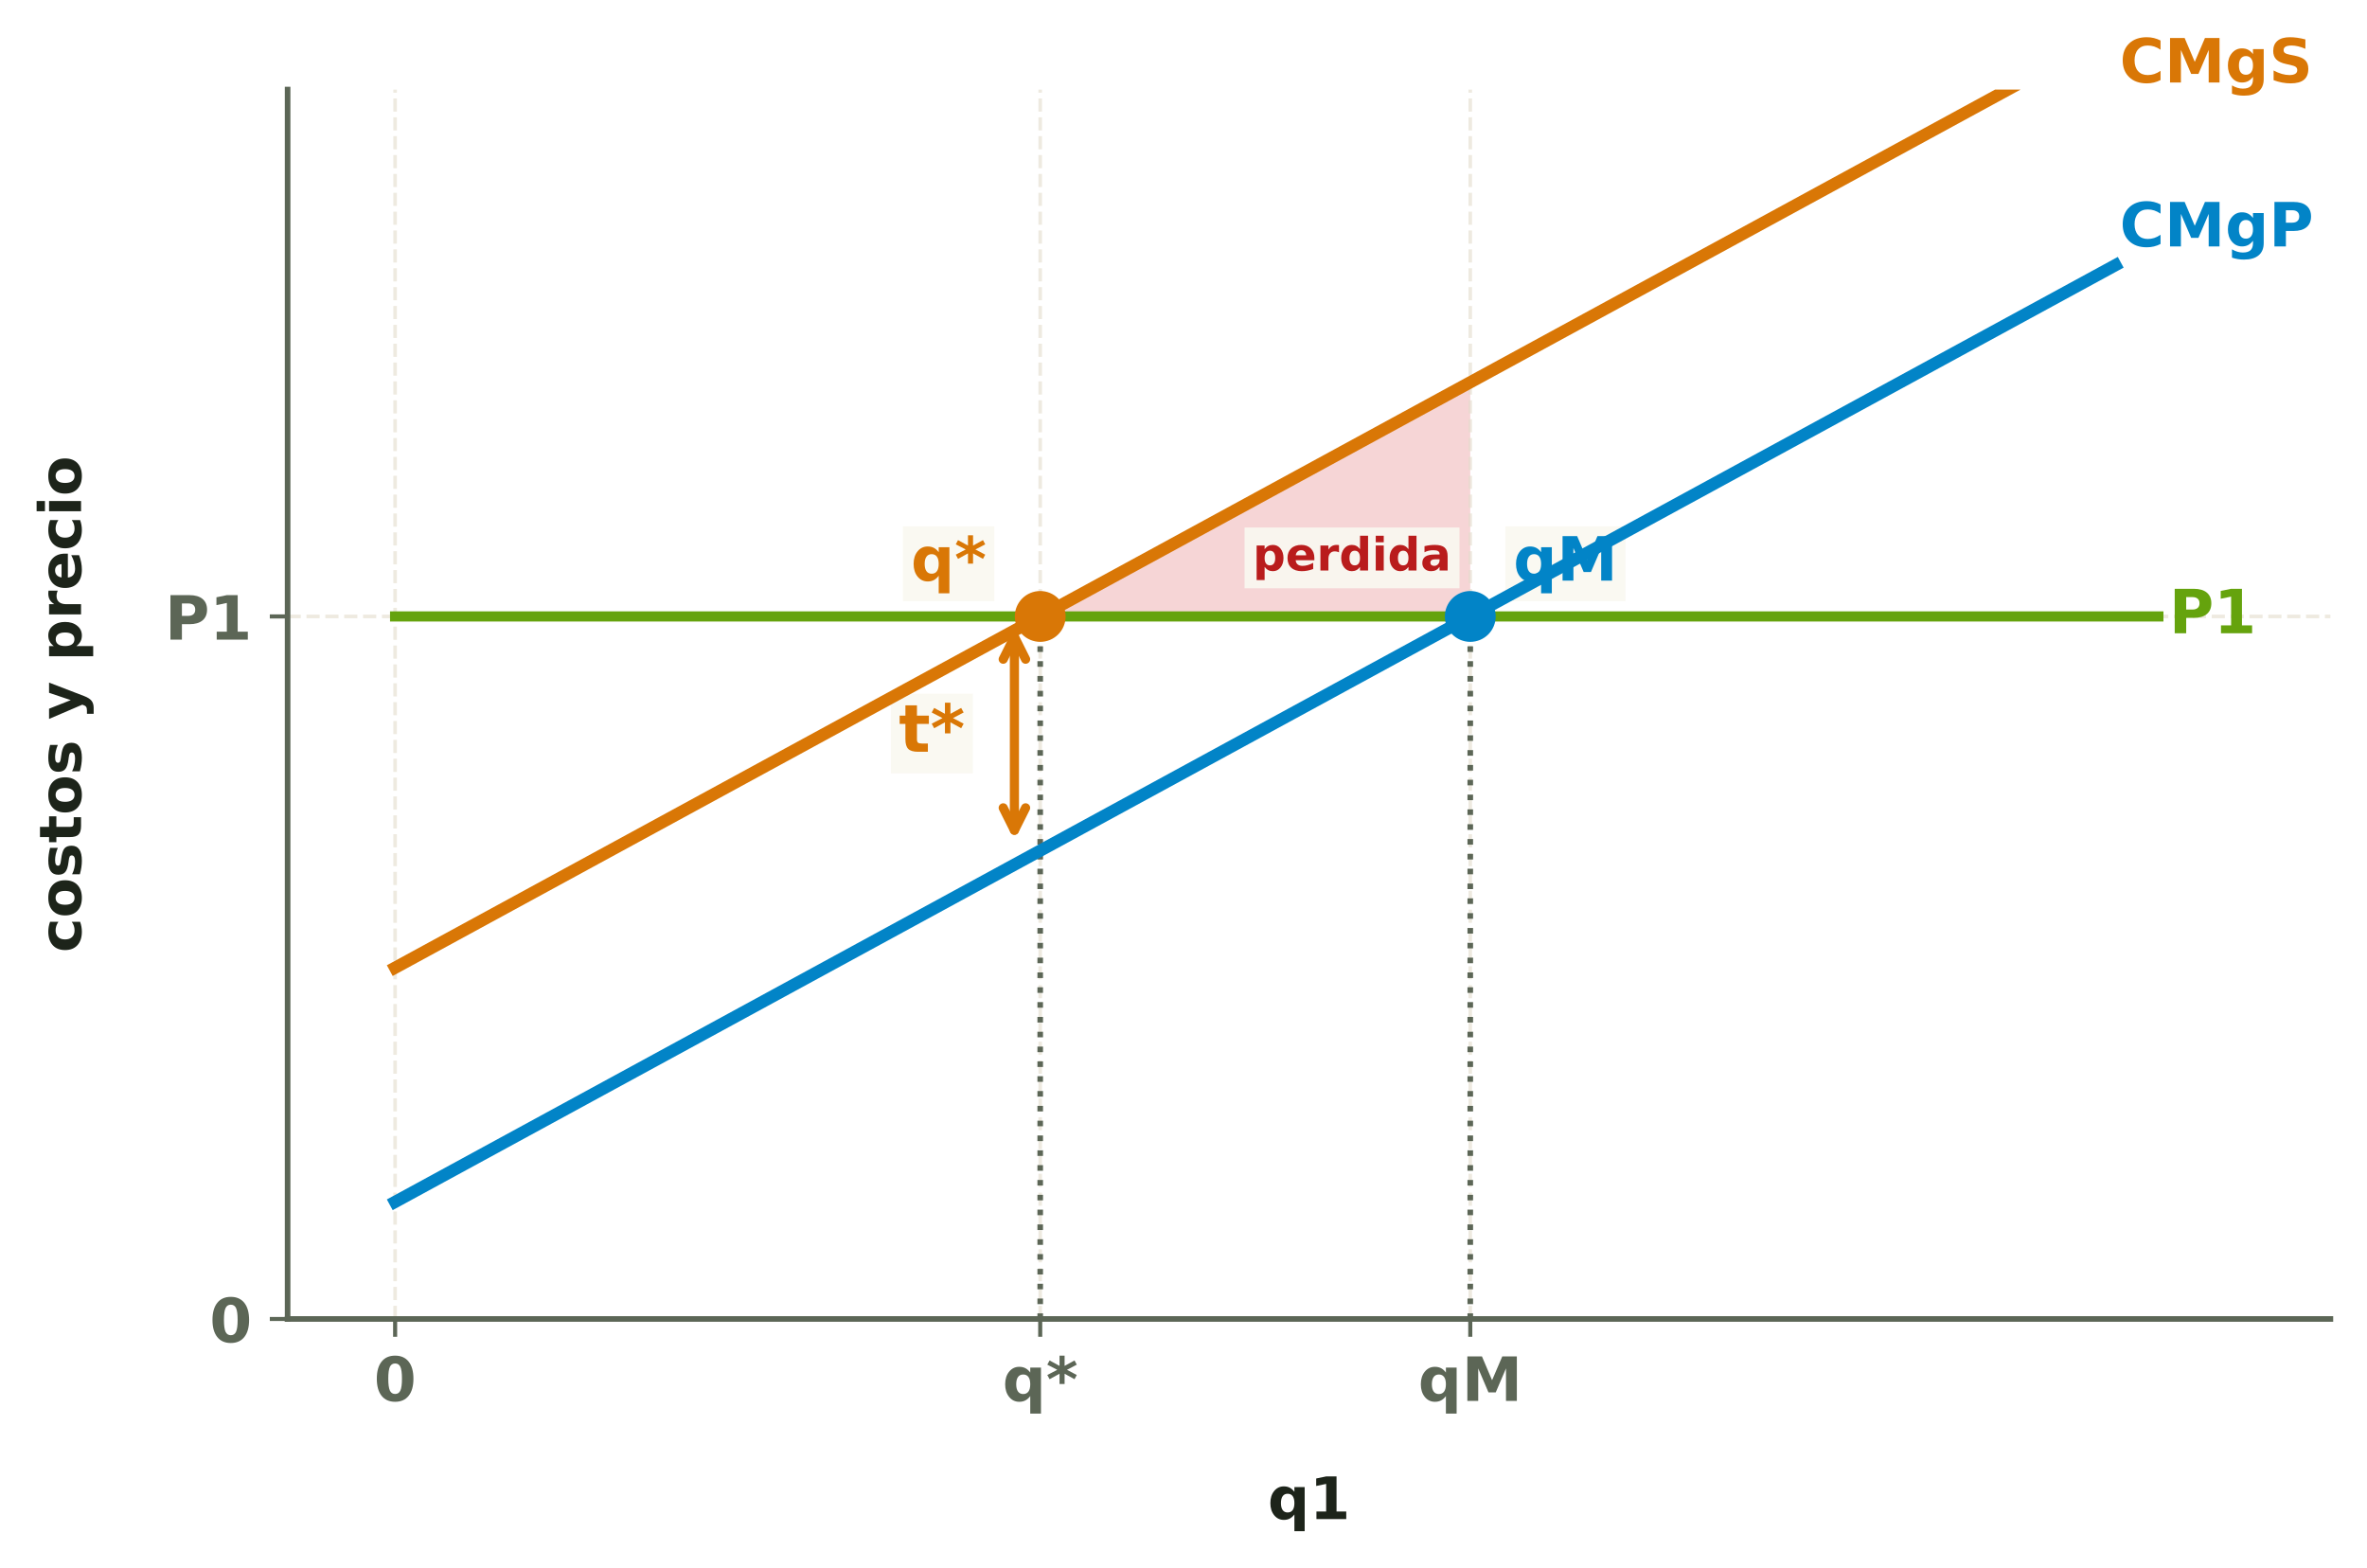
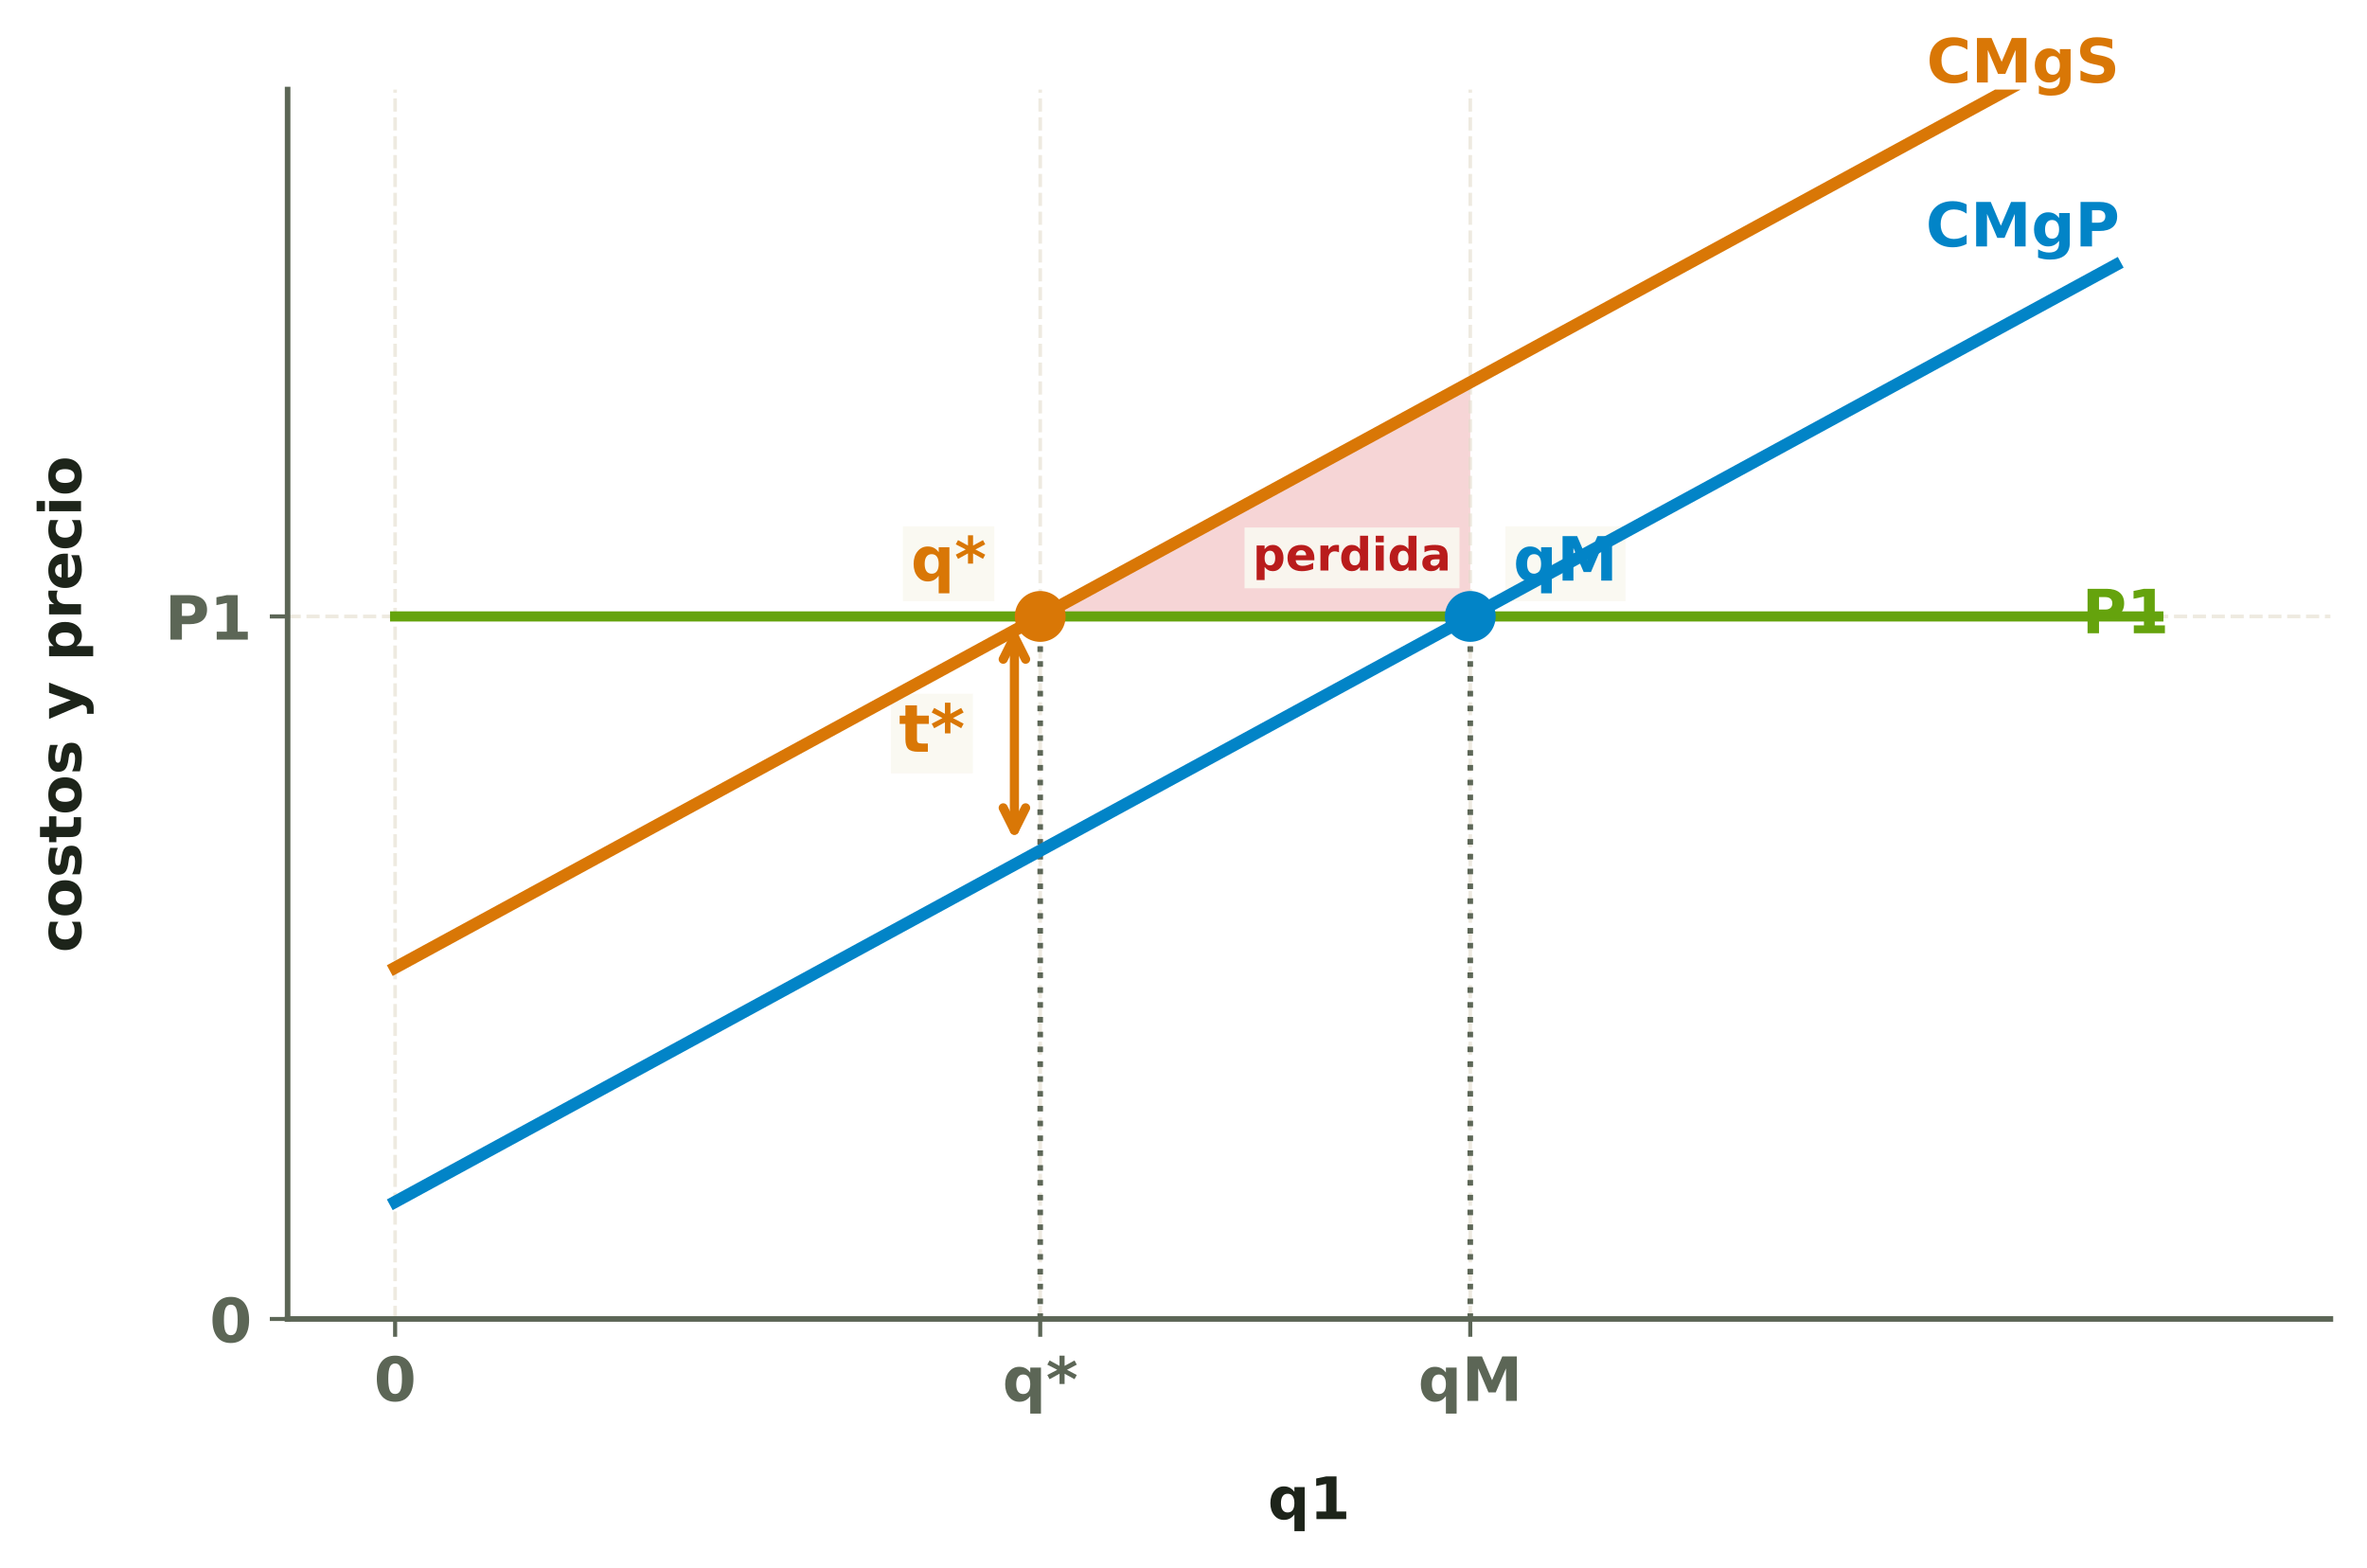
<svg xmlns="http://www.w3.org/2000/svg" xmlns:xlink="http://www.w3.org/1999/xlink" width="465.525pt" height="308.332pt" viewBox="0 0 465.525 308.332" version="1.1">
  <defs>
    <style type="text/css">*{stroke-linejoin: round; stroke-linecap: butt}</style>
  </defs>
  <g id="figure_1">
    <g id="patch_1">
      <path d="M 0 308.332  L 465.525 308.332  L 465.525 -0  L 0 -0  L 0 308.332  z " style="fill: none; opacity: 0" />
    </g>
    <g id="axes_1">
      <g id="patch_2">
        <path d="M 56.565 259.388  L 458.325 259.388  L 458.325 17.612  L 56.565 17.612  L 56.565 259.388  z " style="fill: none" />
      </g>
      <g id="patch_3">
        <path d="M 204.582 121.23  L 289.163 121.23  L 289.163 75.178  z " clip-path="url(#p4f5638dac7)" style="fill: #f6d5d6" />
      </g>
      <g id="matplotlib.axis_1">
        <g id="xtick_1">
          <g id="line2d_1">
            <path d="M 77.71 259.388  L 77.71 17.612  " clip-path="url(#p4f5638dac7)" style="fill: none; stroke-dasharray: 2.59,1.12; stroke-dashoffset: 0; stroke: #e2dccb; stroke-opacity: 0.6; stroke-width: 0.7" />
          </g>
          <g id="line2d_2">
            <defs>
              <path id="m096bc9ec4f" d="M 0 0  L 0 3.5  " style="stroke: #5c6656; stroke-width: 0.8" />
            </defs>
            <g>
              <use xlink:href="#m096bc9ec4f" x="77.71" y="259.388" style="fill: #5c6656; stroke: #5c6656; stroke-width: 0.8" />
            </g>
          </g>
          <g id="text_1">
            <g style="fill: #5c6656" transform="translate(73.53526 275.5063) scale(0.12 -0.12)">
              <defs>
                <path id="DejaVuSans-Bold-30" d="M 2944 2338  Q 2944 3213 2780 3570  Q 2616 3928 2228 3928  Q 1841 3928 1675 3570  Q 1509 3213 1509 2338  Q 1509 1453 1675 1090  Q 1841 728 2228 728  Q 2613 728 2778 1090  Q 2944 1453 2944 2338  z M 4147 2328  Q 4147 1169 3647 539  Q 3147 -91 2228 -91  Q 1306 -91 806 539  Q 306 1169 306 2328  Q 306 3491 806 4120  Q 1306 4750 2228 4750  Q 3147 4750 3647 4120  Q 4147 3491 4147 2328  z " transform="scale(0.015625)" />
              </defs>
              <use xlink:href="#DejaVuSans-Bold-30" />
            </g>
          </g>
        </g>
        <g id="xtick_2">
          <g id="line2d_3">
            <path d="M 204.582 259.388  L 204.582 17.612  " clip-path="url(#p4f5638dac7)" style="fill: none; stroke-dasharray: 2.59,1.12; stroke-dashoffset: 0; stroke: #e2dccb; stroke-opacity: 0.6; stroke-width: 0.7" />
          </g>
          <g id="line2d_4">
            <g>
              <use xlink:href="#m096bc9ec4f" x="204.582" y="259.388" style="fill: #5c6656; stroke: #5c6656; stroke-width: 0.8" />
            </g>
          </g>
          <g id="text_2">
            <g style="fill: #5c6656" transform="translate(197.149 275.5063) scale(0.12 -0.12)">
              <defs>
                <path id="DejaVuSans-Bold-71" d="M 2181 2772  Q 1825 2772 1636 2509  Q 1447 2247 1447 1747  Q 1447 1247 1636 984  Q 1825 722 2181 722  Q 2541 722 2730 984  Q 2919 1247 2919 1747  Q 2919 2247 2730 2509  Q 2541 2772 2181 2772  z M 2919 506  Q 2688 197 2409 53  Q 2131 -91 1766 -91  Q 1119 -91 703 423  Q 288 938 288 1747  Q 288 2556 703 3067  Q 1119 3578 1766 3578  Q 2131 3578 2409 3434  Q 2688 3291 2919 2981  L 2919 3500  L 4044 3500  L 4044 -1331  L 2919 -1331  L 2919 506  z " transform="scale(0.015625)" />
                <path id="DejaVuSans-Bold-2a" d="M 3219 3803  L 2188 3263  L 3219 2719  L 2981 2278  L 1941 2853  L 1941 1778  L 1409 1778  L 1409 2853  L 366 2278  L 128 2719  L 1172 3263  L 128 3803  L 366 4244  L 1409 3675  L 1409 4750  L 1941 4750  L 1941 3675  L 2981 4244  L 3219 3803  z " transform="scale(0.015625)" />
              </defs>
              <use xlink:href="#DejaVuSans-Bold-71" />
              <use xlink:href="#DejaVuSans-Bold-2a" x="71.582" />
            </g>
          </g>
        </g>
        <g id="xtick_3">
          <g id="line2d_5">
            <path d="M 289.163 259.388  L 289.163 17.612  " clip-path="url(#p4f5638dac7)" style="fill: none; stroke-dasharray: 2.59,1.12; stroke-dashoffset: 0; stroke: #e2dccb; stroke-opacity: 0.6; stroke-width: 0.7" />
          </g>
          <g id="line2d_6">
            <g>
              <use xlink:href="#m096bc9ec4f" x="289.163" y="259.388" style="fill: #5c6656; stroke: #5c6656; stroke-width: 0.8" />
            </g>
          </g>
          <g id="text_3">
            <g style="fill: #5c6656" transform="translate(278.897 275.5063) scale(0.12 -0.12)">
              <defs>
                <path id="DejaVuSans-Bold-4d" d="M 588 4666  L 2119 4666  L 3181 2169  L 4250 4666  L 5778 4666  L 5778 0  L 4641 0  L 4641 3413  L 3566 897  L 2803 897  L 1728 3413  L 1728 0  L 588 0  L 588 4666  z " transform="scale(0.015625)" />
              </defs>
              <use xlink:href="#DejaVuSans-Bold-71" />
              <use xlink:href="#DejaVuSans-Bold-4d" x="71.582" />
            </g>
          </g>
        </g>
        <g id="text_4">
          <g style="fill: #1d241a" transform="translate(249.3282 298.7401) scale(0.115 -0.115)">
            <defs>
              <path id="DejaVuSans-Bold-31" d="M 750 831  L 1813 831  L 1813 3847  L 722 3622  L 722 4441  L 1806 4666  L 2950 4666  L 2950 831  L 4013 831  L 4013 0  L 750 0  L 750 831  z " transform="scale(0.015625)" />
            </defs>
            <use xlink:href="#DejaVuSans-Bold-71" />
            <use xlink:href="#DejaVuSans-Bold-31" x="71.582" />
          </g>
        </g>
      </g>
      <g id="matplotlib.axis_2">
        <g id="ytick_1">
          <g id="line2d_7">
            <path d="M 56.565 259.388  L 458.325 259.388  " clip-path="url(#p4f5638dac7)" style="fill: none; stroke-dasharray: 2.59,1.12; stroke-dashoffset: 0; stroke: #e2dccb; stroke-opacity: 0.6; stroke-width: 0.7" />
          </g>
          <g id="line2d_8">
            <defs>
              <path id="m035c01e7cd" d="M 0 0  L -3.5 0  " style="stroke: #5c6656; stroke-width: 0.8" />
            </defs>
            <g>
              <use xlink:href="#m035c01e7cd" x="56.565" y="259.388" style="fill: #5c6656; stroke: #5c6656; stroke-width: 0.8" />
            </g>
          </g>
          <g id="text_5">
            <g style="fill: #5c6656" transform="translate(41.21531 263.9472) scale(0.12 -0.12)">
              <use xlink:href="#DejaVuSans-Bold-30" />
            </g>
          </g>
        </g>
        <g id="ytick_2">
          <g id="line2d_9">
            <path d="M 56.565 121.23  L 458.325 121.23  " clip-path="url(#p4f5638dac7)" style="fill: none; stroke-dasharray: 2.59,1.12; stroke-dashoffset: 0; stroke: #e2dccb; stroke-opacity: 0.6; stroke-width: 0.7" />
          </g>
          <g id="line2d_10">
            <g>
              <use xlink:href="#m035c01e7cd" x="56.565" y="121.23" style="fill: #5c6656; stroke: #5c6656; stroke-width: 0.8" />
            </g>
          </g>
          <g id="text_6">
            <g style="fill: #5c6656" transform="translate(32.41969 125.7895) scale(0.12 -0.12)">
              <defs>
                <path id="DejaVuSans-Bold-50" d="M 588 4666  L 2584 4666  Q 3475 4666 3951 4270  Q 4428 3875 4428 3144  Q 4428 2409 3951 2014  Q 3475 1619 2584 1619  L 1791 1619  L 1791 0  L 588 0  L 588 4666  z M 1791 3794  L 1791 2491  L 2456 2491  Q 2806 2491 2997 2661  Q 3188 2831 3188 3144  Q 3188 3456 2997 3625  Q 2806 3794 2456 3794  L 1791 3794  z " transform="scale(0.015625)" />
              </defs>
              <use xlink:href="#DejaVuSans-Bold-50" />
              <use xlink:href="#DejaVuSans-Bold-31" x="73.291" />
            </g>
          </g>
        </g>
        <g id="text_7">
          <g style="fill: #1d241a" transform="translate(15.9382 187.3356) rotate(-90) scale(0.115 -0.115)">
            <defs>
              <path id="DejaVuSans-Bold-63" d="M 3366 3391  L 3366 2478  Q 3138 2634 2908 2709  Q 2678 2784 2431 2784  Q 1963 2784 1702 2511  Q 1441 2238 1441 1747  Q 1441 1256 1702 982  Q 1963 709 2431 709  Q 2694 709 2930 787  Q 3166 866 3366 1019  L 3366 103  Q 3103 6 2833 -42  Q 2563 -91 2291 -91  Q 1344 -91 809 395  Q 275 881 275 1747  Q 275 2613 809 3098  Q 1344 3584 2291 3584  Q 2566 3584 2833 3536  Q 3100 3488 3366 3391  z " transform="scale(0.015625)" />
              <path id="DejaVuSans-Bold-6f" d="M 2203 2784  Q 1831 2784 1636 2517  Q 1441 2250 1441 1747  Q 1441 1244 1636 976  Q 1831 709 2203 709  Q 2569 709 2762 976  Q 2956 1244 2956 1747  Q 2956 2250 2762 2517  Q 2569 2784 2203 2784  z M 2203 3584  Q 3106 3584 3614 3096  Q 4122 2609 4122 1747  Q 4122 884 3614 396  Q 3106 -91 2203 -91  Q 1297 -91 786 396  Q 275 884 275 1747  Q 275 2609 786 3096  Q 1297 3584 2203 3584  z " transform="scale(0.015625)" />
              <path id="DejaVuSans-Bold-73" d="M 3272 3391  L 3272 2541  Q 2913 2691 2578 2766  Q 2244 2841 1947 2841  Q 1628 2841 1473 2761  Q 1319 2681 1319 2516  Q 1319 2381 1436 2309  Q 1553 2238 1856 2203  L 2053 2175  Q 2913 2066 3209 1816  Q 3506 1566 3506 1031  Q 3506 472 3093 190  Q 2681 -91 1863 -91  Q 1516 -91 1145 -36  Q 775 19 384 128  L 384 978  Q 719 816 1070 734  Q 1422 653 1784 653  Q 2113 653 2278 743  Q 2444 834 2444 1013  Q 2444 1163 2330 1236  Q 2216 1309 1875 1350  L 1678 1375  Q 931 1469 631 1722  Q 331 1975 331 2491  Q 331 3047 712 3315  Q 1094 3584 1881 3584  Q 2191 3584 2531 3537  Q 2872 3491 3272 3391  z " transform="scale(0.015625)" />
              <path id="DejaVuSans-Bold-74" d="M 1759 4494  L 1759 3500  L 2913 3500  L 2913 2700  L 1759 2700  L 1759 1216  Q 1759 972 1856 886  Q 1953 800 2241 800  L 2816 800  L 2816 0  L 1856 0  Q 1194 0 917 276  Q 641 553 641 1216  L 641 2700  L 84 2700  L 84 3500  L 641 3500  L 641 4494  L 1759 4494  z " transform="scale(0.015625)" />
              <path id="DejaVuSans-Bold-20" transform="scale(0.015625)" />
              <path id="DejaVuSans-Bold-79" d="M 78 3500  L 1197 3500  L 2138 1125  L 2938 3500  L 4056 3500  L 2584 -331  Q 2363 -916 2067 -1148  Q 1772 -1381 1288 -1381  L 641 -1381  L 641 -647  L 991 -647  Q 1275 -647 1404 -556  Q 1534 -466 1606 -231  L 1638 -134  L 78 3500  z " transform="scale(0.015625)" />
              <path id="DejaVuSans-Bold-70" d="M 1656 506  L 1656 -1331  L 538 -1331  L 538 3500  L 1656 3500  L 1656 2988  Q 1888 3294 2169 3439  Q 2450 3584 2816 3584  Q 3463 3584 3878 3070  Q 4294 2556 4294 1747  Q 4294 938 3878 423  Q 3463 -91 2816 -91  Q 2450 -91 2169 54  Q 1888 200 1656 506  z M 2400 2772  Q 2041 2772 1848 2508  Q 1656 2244 1656 1747  Q 1656 1250 1848 986  Q 2041 722 2400 722  Q 2759 722 2948 984  Q 3138 1247 3138 1747  Q 3138 2247 2948 2509  Q 2759 2772 2400 2772  z " transform="scale(0.015625)" />
              <path id="DejaVuSans-Bold-72" d="M 3138 2547  Q 2991 2616 2845 2648  Q 2700 2681 2553 2681  Q 2122 2681 1889 2404  Q 1656 2128 1656 1613  L 1656 0  L 538 0  L 538 3500  L 1656 3500  L 1656 2925  Q 1872 3269 2151 3426  Q 2431 3584 2822 3584  Q 2878 3584 2943 3579  Q 3009 3575 3134 3559  L 3138 2547  z " transform="scale(0.015625)" />
              <path id="DejaVuSans-Bold-65" d="M 4031 1759  L 4031 1441  L 1416 1441  Q 1456 1047 1700 850  Q 1944 653 2381 653  Q 2734 653 3104 758  Q 3475 863 3866 1075  L 3866 213  Q 3469 63 3072 -14  Q 2675 -91 2278 -91  Q 1328 -91 801 392  Q 275 875 275 1747  Q 275 2603 792 3093  Q 1309 3584 2216 3584  Q 3041 3584 3536 3087  Q 4031 2591 4031 1759  z M 2881 2131  Q 2881 2450 2695 2645  Q 2509 2841 2209 2841  Q 1884 2841 1681 2658  Q 1478 2475 1428 2131  L 2881 2131  z " transform="scale(0.015625)" />
              <path id="DejaVuSans-Bold-69" d="M 538 3500  L 1656 3500  L 1656 0  L 538 0  L 538 3500  z M 538 4863  L 1656 4863  L 1656 3950  L 538 3950  L 538 4863  z " transform="scale(0.015625)" />
            </defs>
            <use xlink:href="#DejaVuSans-Bold-63" />
            <use xlink:href="#DejaVuSans-Bold-6f" x="59.277" />
            <use xlink:href="#DejaVuSans-Bold-73" x="127.979" />
            <use xlink:href="#DejaVuSans-Bold-74" x="187.5" />
            <use xlink:href="#DejaVuSans-Bold-6f" x="235.303" />
            <use xlink:href="#DejaVuSans-Bold-73" x="304.004" />
            <use xlink:href="#DejaVuSans-Bold-20" x="363.525" />
            <use xlink:href="#DejaVuSans-Bold-79" x="398.34" />
            <use xlink:href="#DejaVuSans-Bold-20" x="463.525" />
            <use xlink:href="#DejaVuSans-Bold-70" x="498.34" />
            <use xlink:href="#DejaVuSans-Bold-72" x="569.922" />
            <use xlink:href="#DejaVuSans-Bold-65" x="619.238" />
            <use xlink:href="#DejaVuSans-Bold-63" x="687.061" />
            <use xlink:href="#DejaVuSans-Bold-69" x="746.338" />
            <use xlink:href="#DejaVuSans-Bold-6f" x="780.615" />
          </g>
        </g>
      </g>
      <g id="line2d_11">
        <path d="M 289.163 259.388  L 289.163 121.23  " clip-path="url(#p4f5638dac7)" style="fill: none; stroke-dasharray: 1.1,1.815; stroke-dashoffset: 0; stroke: #5c6656; stroke-width: 1.1" />
      </g>
      <g id="line2d_12">
        <path d="M 204.582 259.388  L 204.582 121.23  " clip-path="url(#p4f5638dac7)" style="fill: none; stroke-dasharray: 1.1,1.815; stroke-dashoffset: 0; stroke: #5c6656; stroke-width: 1.1" />
      </g>
      <g id="patch_4">
        <path d="M 56.565 259.388  L 56.565 17.612  " style="fill: none; stroke: #5c6656; stroke-width: 1.1; stroke-linejoin: miter; stroke-linecap: square" />
      </g>
      <g id="patch_5">
        <path d="M 56.565 259.388  L 458.325 259.388  " style="fill: none; stroke: #5c6656; stroke-width: 1.1; stroke-linejoin: miter; stroke-linecap: square" />
      </g>
-       <g id="text_8">
-         <g style="fill: #0284c7" transform="translate(416.88 48.46117) scale(0.12 -0.12)">
+       <g id="end-label">
+         <g style="fill: #0284c7" transform="translate(378.7462 48.46117) scale(0.12 -0.12)">
          <defs>
            <path id="DejaVuSans-Bold-43" d="M 4288 256  Q 3956 84 3597 -3  Q 3238 -91 2847 -91  Q 1681 -91 1000 561  Q 319 1213 319 2328  Q 319 3447 1000 4098  Q 1681 4750 2847 4750  Q 3238 4750 3597 4662  Q 3956 4575 4288 4403  L 4288 3438  Q 3953 3666 3628 3772  Q 3303 3878 2944 3878  Q 2300 3878 1931 3465  Q 1563 3053 1563 2328  Q 1563 1606 1931 1193  Q 2300 781 2944 781  Q 3303 781 3628 887  Q 3953 994 4288 1222  L 4288 256  z " transform="scale(0.015625)" />
            <path id="DejaVuSans-Bold-67" d="M 2919 594  Q 2688 288 2409 144  Q 2131 0 1766 0  Q 1125 0 706 504  Q 288 1009 288 1791  Q 288 2575 706 3076  Q 1125 3578 1766 3578  Q 2131 3578 2409 3434  Q 2688 3291 2919 2981  L 2919 3500  L 4044 3500  L 4044 353  Q 4044 -491 3511 -936  Q 2978 -1381 1966 -1381  Q 1638 -1381 1331 -1331  Q 1025 -1281 716 -1178  L 716 -306  Q 1009 -475 1290 -558  Q 1572 -641 1856 -641  Q 2406 -641 2662 -400  Q 2919 -159 2919 353  L 2919 594  z M 2181 2772  Q 1834 2772 1640 2515  Q 1447 2259 1447 1791  Q 1447 1309 1634 1061  Q 1822 813 2181 813  Q 2531 813 2725 1069  Q 2919 1325 2919 1791  Q 2919 2259 2725 2515  Q 2531 2772 2181 2772  z " transform="scale(0.015625)" />
          </defs>
          <use xlink:href="#DejaVuSans-Bold-43" />
          <use xlink:href="#DejaVuSans-Bold-4d" x="73.389" />
          <use xlink:href="#DejaVuSans-Bold-67" x="172.9" />
          <use xlink:href="#DejaVuSans-Bold-50" x="244.482" />
        </g>
      </g>
-       <g id="text_9">
-         <g style="fill: #d97706" transform="translate(416.88 16.22437) scale(0.12 -0.12)">
+       <g id="end-label">
+         <g style="fill: #d97706" transform="translate(378.9 16.22437) scale(0.12 -0.12)">
          <defs>
            <path id="DejaVuSans-Bold-53" d="M 3834 4519  L 3834 3531  Q 3450 3703 3084 3790  Q 2719 3878 2394 3878  Q 1963 3878 1756 3759  Q 1550 3641 1550 3391  Q 1550 3203 1689 3098  Q 1828 2994 2194 2919  L 2706 2816  Q 3484 2659 3812 2340  Q 4141 2022 4141 1434  Q 4141 663 3683 286  Q 3225 -91 2284 -91  Q 1841 -91 1394 -6  Q 947 78 500 244  L 500 1259  Q 947 1022 1364 901  Q 1781 781 2169 781  Q 2563 781 2772 912  Q 2981 1044 2981 1288  Q 2981 1506 2839 1625  Q 2697 1744 2272 1838  L 1806 1941  Q 1106 2091 782 2419  Q 459 2747 459 3303  Q 459 4000 909 4375  Q 1359 4750 2203 4750  Q 2588 4750 2994 4692  Q 3400 4634 3834 4519  z " transform="scale(0.015625)" />
          </defs>
          <use xlink:href="#DejaVuSans-Bold-43" />
          <use xlink:href="#DejaVuSans-Bold-4d" x="73.389" />
          <use xlink:href="#DejaVuSans-Bold-67" x="172.9" />
          <use xlink:href="#DejaVuSans-Bold-53" x="244.482" />
        </g>
      </g>
      <g id="line2d_13">
        <path d="M 77.71 121.23  L 424.492 121.23  " clip-path="url(#p4f5638dac7)" style="fill: none; stroke: #65a30d; stroke-width: 2; stroke-linecap: square" />
      </g>
-       <g id="text_10">
-         <g style="fill: #65a30d" transform="translate(426.6068 124.5417) scale(0.12 -0.12)">
+       <g id="end-label">
+         <g style="fill: #65a30d" transform="translate(409.4618 124.5417) scale(0.12 -0.12)">
          <use xlink:href="#DejaVuSans-Bold-50" />
          <use xlink:href="#DejaVuSans-Bold-31" x="73.291" />
        </g>
      </g>
-       <g id="text_11">
+       <g id="text_8">
        <g id="patch_6">
          <path d="M 296.061 118.235  L 319.712 118.235  L 319.712 103.502  L 296.061 103.502  z " style="fill: #faf8f1; opacity: 0.9" />
        </g>
        <g style="fill: #0284c7" transform="translate(297.6207 114.1798) scale(0.12 -0.12)">
          <use xlink:href="#DejaVuSans-Bold-71" />
          <use xlink:href="#DejaVuSans-Bold-4d" x="71.582" />
        </g>
      </g>
-       <g id="text_12">
+       <g id="text_9">
        <g id="patch_7">
          <path d="M 177.584 118.235  L 195.569 118.235  L 195.569 103.502  L 177.584 103.502  z " style="fill: #faf8f1; opacity: 0.9" />
        </g>
        <g style="fill: #d97706" transform="translate(179.1439 114.1798) scale(0.12 -0.12)">
          <use xlink:href="#DejaVuSans-Bold-71" />
          <use xlink:href="#DejaVuSans-Bold-2a" x="71.582" />
        </g>
      </g>
      <g id="patch_8">
        <path d="M 199.507 163.272  Q 199.507 144.256 199.507 125.241  " style="fill: none; stroke: #d97706; stroke-width: 1.8; stroke-linecap: round" />
        <path d="M 201.707 158.872  L 199.507 163.272  L 197.307 158.872  " style="fill: none; stroke: #d97706; stroke-width: 1.8; stroke-linecap: round" />
        <path d="M 197.307 129.641  L 199.507 125.241  L 201.707 129.641  " style="fill: none; stroke: #d97706; stroke-width: 1.8; stroke-linecap: round" />
      </g>
-       <g id="text_13">
+       <g id="text_10">
        <g id="patch_9">
          <path d="M 175.208 152.107  L 191.34 152.107  L 191.34 136.406  L 175.208 136.406  z " style="fill: #faf8f1; opacity: 0.9" />
        </g>
        <g style="fill: #d97706" transform="translate(176.7677 147.8439) scale(0.13 -0.13)">
          <use xlink:href="#DejaVuSans-Bold-74" />
          <use xlink:href="#DejaVuSans-Bold-2a" x="47.803" />
        </g>
      </g>
-       <g id="text_14">
+       <g id="text_11">
        <g id="patch_10">
          <path d="M 244.769 115.692  L 287.037 115.692  L 287.037 103.742  L 244.769 103.742  z " style="fill: #faf8f1; opacity: 0.9" />
        </g>
        <g style="fill: #b91c1c" transform="translate(246.389 112.2007) scale(0.09 -0.09)">
          <defs>
            <path id="DejaVuSans-Bold-64" d="M 2919 2988  L 2919 4863  L 4044 4863  L 4044 0  L 2919 0  L 2919 506  Q 2688 197 2409 53  Q 2131 -91 1766 -91  Q 1119 -91 703 423  Q 288 938 288 1747  Q 288 2556 703 3070  Q 1119 3584 1766 3584  Q 2128 3584 2408 3439  Q 2688 3294 2919 2988  z M 2181 722  Q 2541 722 2730 984  Q 2919 1247 2919 1747  Q 2919 2247 2730 2509  Q 2541 2772 2181 2772  Q 1825 2772 1636 2509  Q 1447 2247 1447 1747  Q 1447 1247 1636 984  Q 1825 722 2181 722  z " transform="scale(0.015625)" />
            <path id="DejaVuSans-Bold-61" d="M 2106 1575  Q 1756 1575 1579 1456  Q 1403 1338 1403 1106  Q 1403 894 1545 773  Q 1688 653 1941 653  Q 2256 653 2472 879  Q 2688 1106 2688 1447  L 2688 1575  L 2106 1575  z M 3816 1997  L 3816 0  L 2688 0  L 2688 519  Q 2463 200 2181 54  Q 1900 -91 1497 -91  Q 953 -91 614 226  Q 275 544 275 1050  Q 275 1666 698 1953  Q 1122 2241 2028 2241  L 2688 2241  L 2688 2328  Q 2688 2594 2478 2717  Q 2269 2841 1825 2841  Q 1466 2841 1156 2769  Q 847 2697 581 2553  L 581 3406  Q 941 3494 1303 3539  Q 1666 3584 2028 3584  Q 2975 3584 3395 3211  Q 3816 2838 3816 1997  z " transform="scale(0.015625)" />
          </defs>
          <use xlink:href="#DejaVuSans-Bold-70" />
          <use xlink:href="#DejaVuSans-Bold-65" x="71.582" />
          <use xlink:href="#DejaVuSans-Bold-72" x="139.404" />
          <use xlink:href="#DejaVuSans-Bold-64" x="188.721" />
          <use xlink:href="#DejaVuSans-Bold-69" x="260.303" />
          <use xlink:href="#DejaVuSans-Bold-64" x="294.58" />
          <use xlink:href="#DejaVuSans-Bold-61" x="366.162" />
        </g>
      </g>
      <g id="line2d_14">
        <path d="M 77.71 236.362  L 416.034 52.152  L 416.034 52.152  " clip-path="url(#p4f5638dac7)" style="fill: none; stroke: #0284c7; stroke-width: 2.4; stroke-linecap: square" />
      </g>
      <g id="line2d_15">
        <path d="M 77.71 190.309  L 416.034 6.099  L 416.034 6.099  " clip-path="url(#p4f5638dac7)" style="fill: none; stroke: #d97706; stroke-width: 2.4; stroke-linecap: square" />
      </g>
      <g id="line2d_16">
        <defs>
          <path id="m6213322181" d="M 0 4.5  C 1.193 4.5 2.338 4.026 3.182 3.182  C 4.026 2.338 4.5 1.193 4.5 0  C 4.5 -1.193 4.026 -2.338 3.182 -3.182  C 2.338 -4.026 1.193 -4.5 0 -4.5  C -1.193 -4.5 -2.338 -4.026 -3.182 -3.182  C -4.026 -2.338 -4.5 -1.193 -4.5 0  C -4.5 1.193 -4.026 2.338 -3.182 3.182  C -2.338 4.026 -1.193 4.5 0 4.5  z " style="stroke: #0284c7" />
        </defs>
        <g clip-path="url(#p4f5638dac7)">
          <use xlink:href="#m6213322181" x="289.163" y="121.23" style="fill: #0284c7; stroke: #0284c7" />
        </g>
      </g>
      <g id="line2d_17">
        <defs>
          <path id="m9be37b8112" d="M 0 4.5  C 1.193 4.5 2.338 4.026 3.182 3.182  C 4.026 2.338 4.5 1.193 4.5 0  C 4.5 -1.193 4.026 -2.338 3.182 -3.182  C 2.338 -4.026 1.193 -4.5 0 -4.5  C -1.193 -4.5 -2.338 -4.026 -3.182 -3.182  C -4.026 -2.338 -4.5 -1.193 -4.5 0  C -4.5 1.193 -4.026 2.338 -3.182 3.182  C -2.338 4.026 -1.193 4.5 0 4.5  z " style="stroke: #d97706" />
        </defs>
        <g clip-path="url(#p4f5638dac7)">
          <use xlink:href="#m9be37b8112" x="204.582" y="121.23" style="fill: #d97706; stroke: #d97706" />
        </g>
      </g>
    </g>
  </g>
  <defs>
    <clipPath id="p4f5638dac7">
      <rect x="56.565" y="17.612" width="401.76" height="241.776" />
    </clipPath>
  </defs>
</svg>
